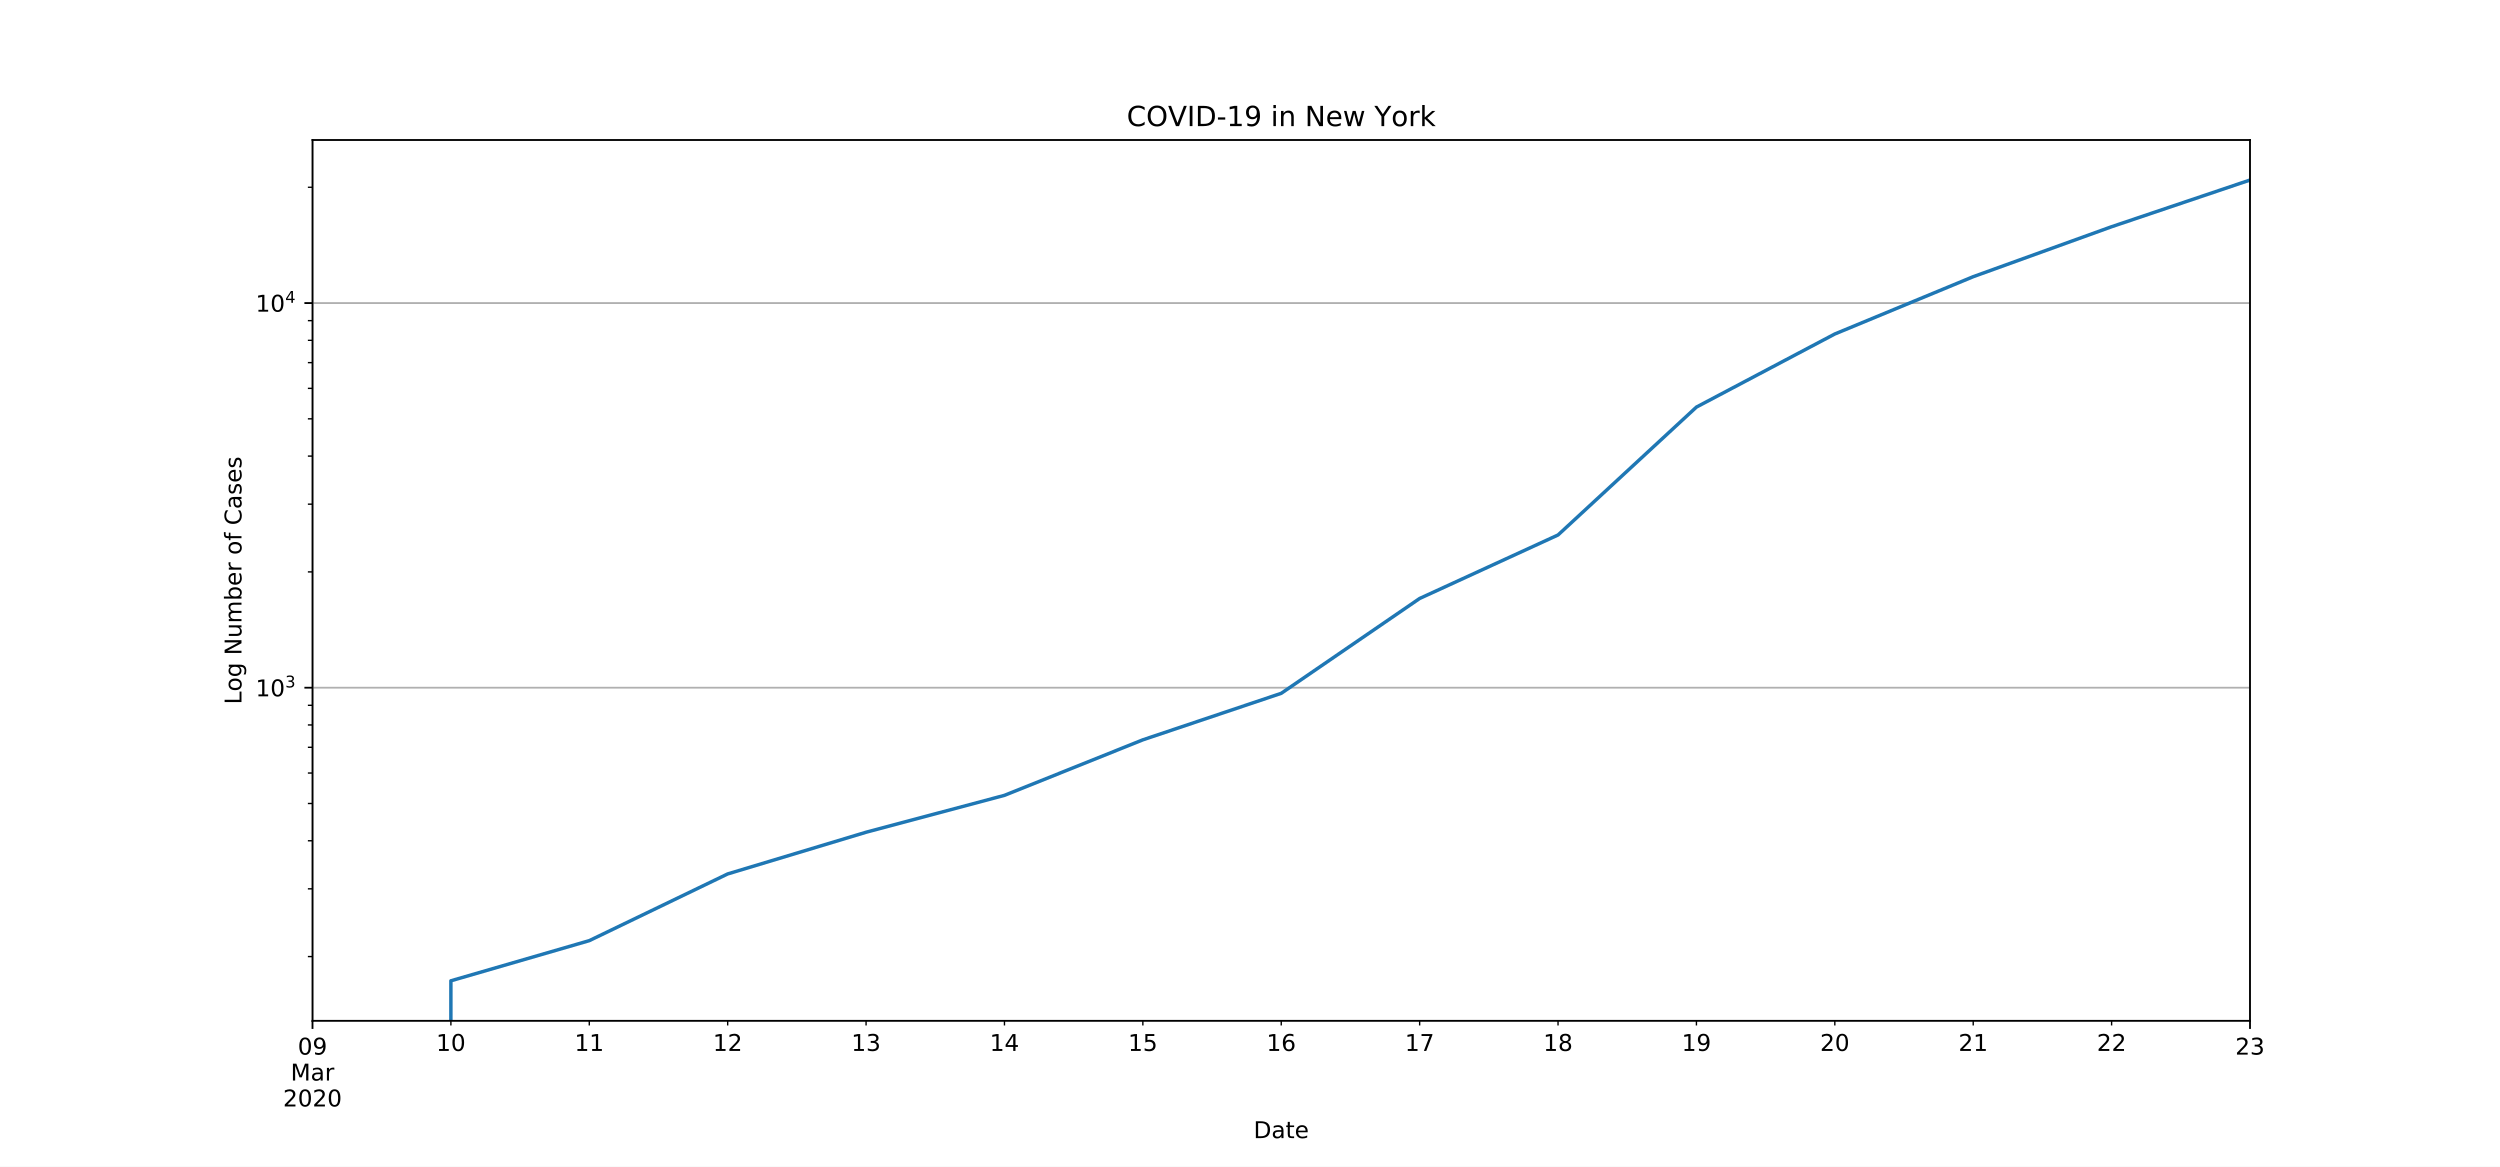
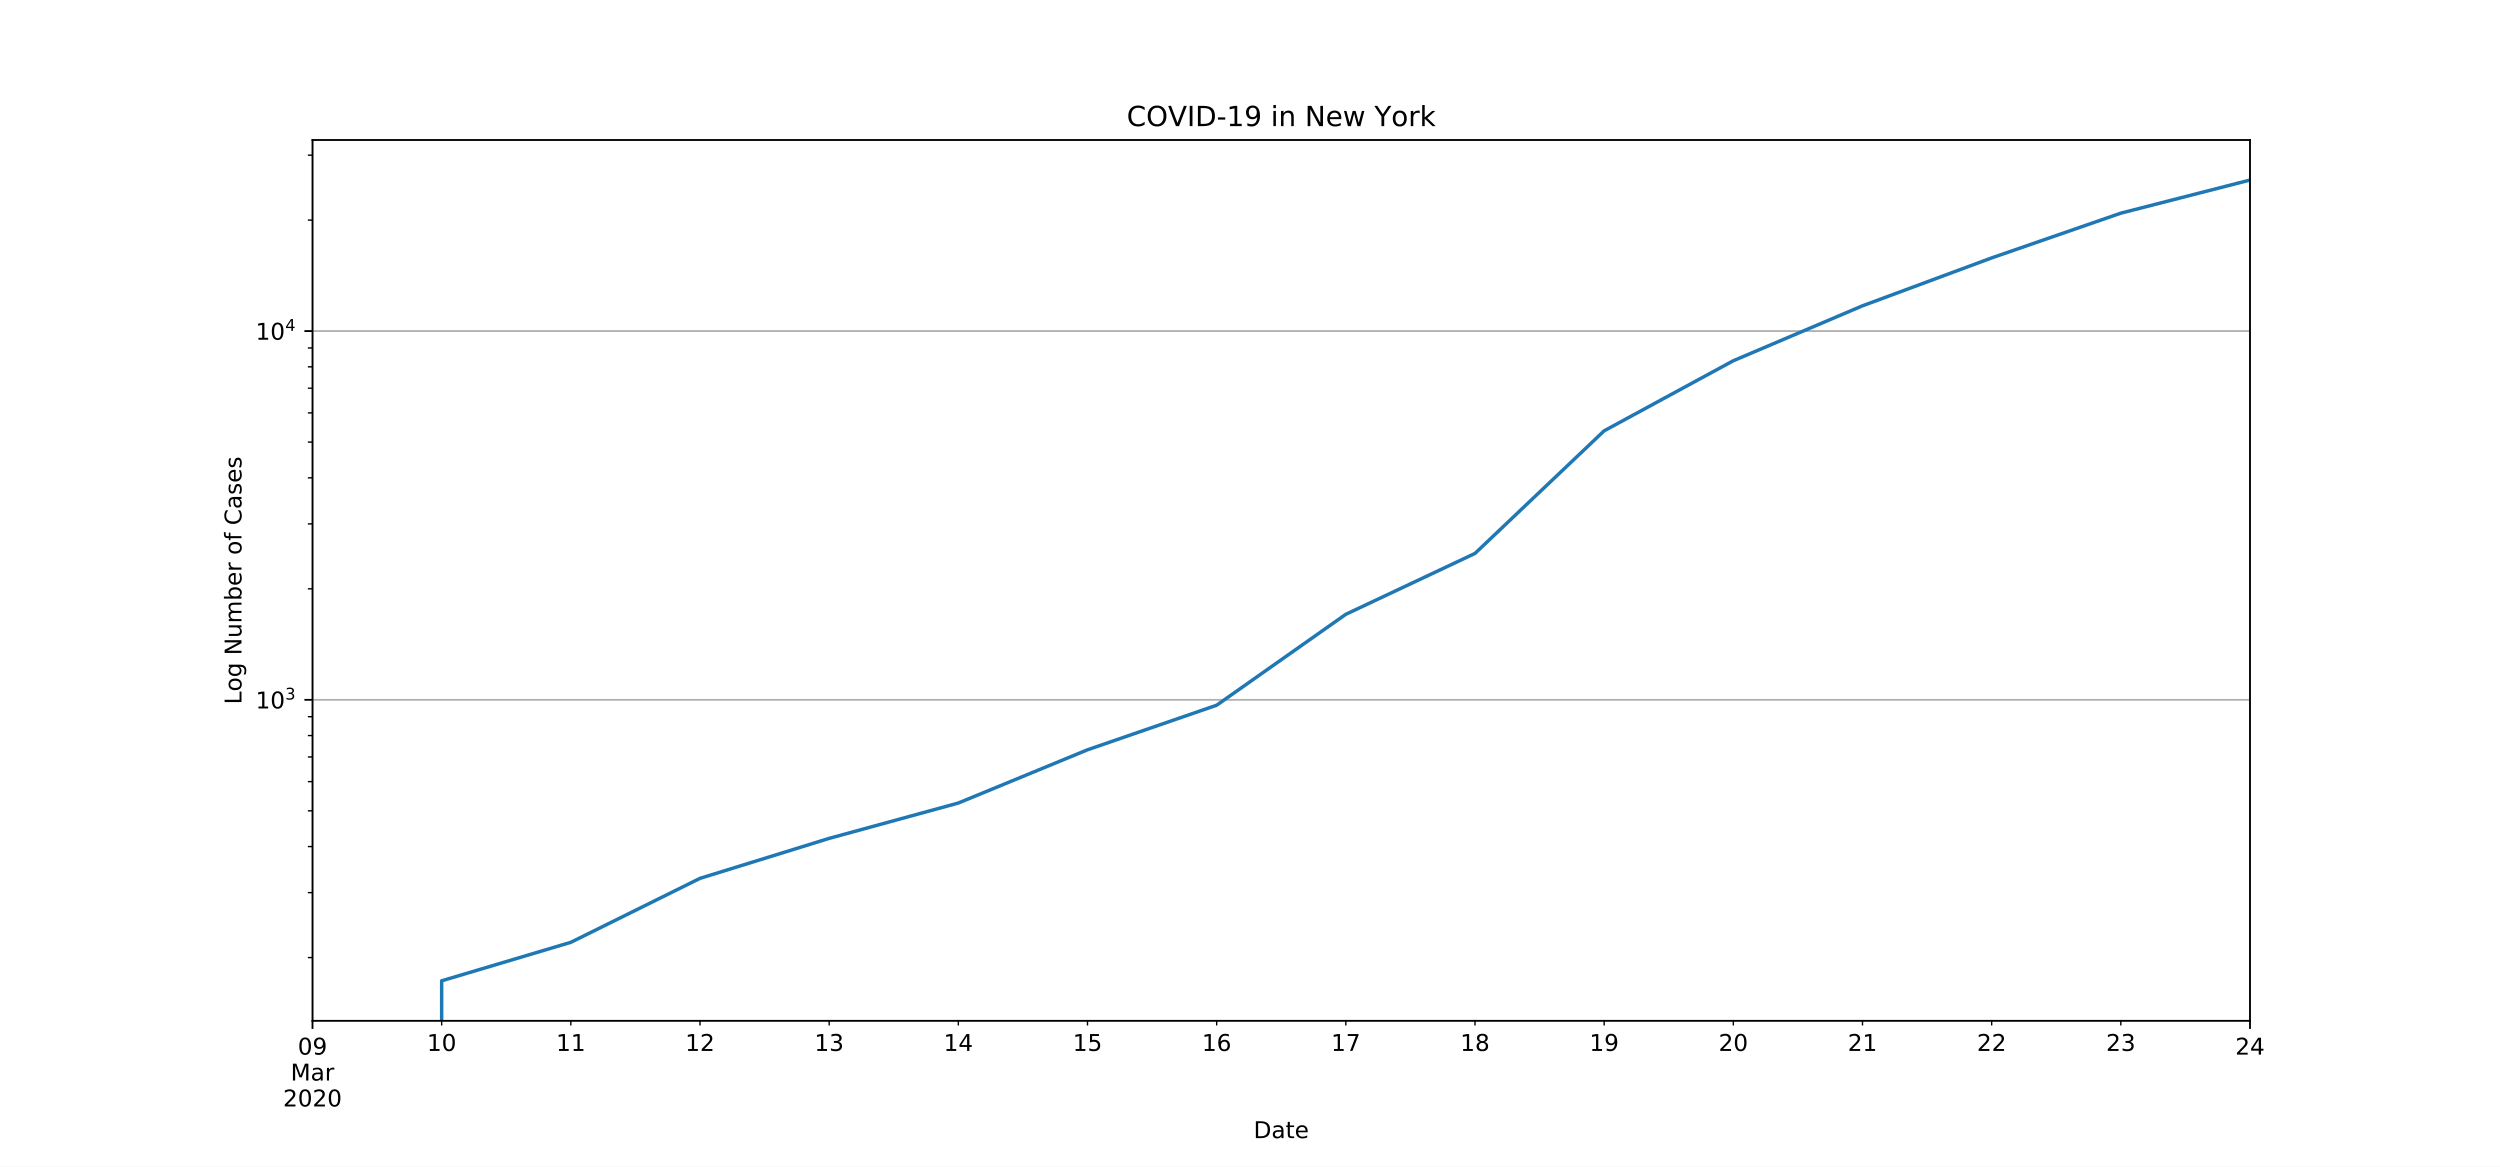
<svg xmlns="http://www.w3.org/2000/svg" xmlns:xlink="http://www.w3.org/1999/xlink" height="504pt" version="1.1" viewBox="0 0 1080 504" width="1080pt">
  <defs>
    <style type="text/css">
*{stroke-linecap:butt;stroke-linejoin:round;}
  </style>
  </defs>
  <g id="figure_1">
    <g id="patch_1">
      <path d="M 0 504  L 1080 504  L 1080 0  L 0 0  z " style="fill:#ffffff;" />
    </g>
    <g id="axes_1">
      <g id="patch_2">
        <path d="M 135 441  L 972 441  L 972 60.48  L 135 60.48  z " style="fill:#ffffff;" />
      </g>
      <g id="matplotlib.axis_1">
        <g id="xtick_1">
          <g id="line2d_1">
-             <path clip-path="url(#p8534f6d3ef)" d="M 135 441  L 135 60.48  " style="fill:none;stroke:#b0b0b0;stroke-linecap:square;stroke-width:0.8;" />
+             <path clip-path="url(#p78975f2cf0)" d="M 135 441  L 135 60.48  " style="fill:none;stroke:#b0b0b0;stroke-linecap:square;stroke-width:0.8;" />
          </g>
          <g id="line2d_2">
            <defs>
-               <path d="M 0 0  L 0 3.5  " id="mc57d9d7989" style="stroke:#000000;stroke-width:0.8;" />
-             </defs>
-             <g>
-               <use style="stroke:#000000;stroke-width:0.8;" x="135" xlink:href="#mc57d9d7989" y="441" />
+               <path d="M 0 0  L 0 3.5  " id="m49ce4da9f4" style="stroke:#000000;stroke-width:0.8;" />
+             </defs>
+             <g>
+               <use style="stroke:#000000;stroke-width:0.8;" x="135" xlink:href="#m49ce4da9f4" y="441" />
            </g>
          </g>
          <g id="text_1">
            <defs>
              <path d="M 31.781 66.406  Q 24.172 66.406 20.328 58.906  Q 16.5 51.422 16.5 36.375  Q 16.5 21.391 20.328 13.891  Q 24.172 6.391 31.781 6.391  Q 39.453 6.391 43.281 13.891  Q 47.125 21.391 47.125 36.375  Q 47.125 51.422 43.281 58.906  Q 39.453 66.406 31.781 66.406  z M 31.781 74.219  Q 44.047 74.219 50.516 64.516  Q 56.984 54.828 56.984 36.375  Q 56.984 17.969 50.516 8.266  Q 44.047 -1.422 31.781 -1.422  Q 19.531 -1.422 13.062 8.266  Q 6.594 17.969 6.594 36.375  Q 6.594 54.828 13.062 64.516  Q 19.531 74.219 31.781 74.219  z " id="DejaVuSans-48" />
              <path d="M 10.984 1.516  L 10.984 10.5  Q 14.703 8.734 18.5 7.812  Q 22.312 6.891 25.984 6.891  Q 35.75 6.891 40.891 13.453  Q 46.047 20.016 46.781 33.406  Q 43.953 29.203 39.594 26.953  Q 35.25 24.703 29.984 24.703  Q 19.047 24.703 12.672 31.312  Q 6.297 37.938 6.297 49.422  Q 6.297 60.641 12.938 67.422  Q 19.578 74.219 30.609 74.219  Q 43.266 74.219 49.922 64.516  Q 56.594 54.828 56.594 36.375  Q 56.594 19.141 48.406 8.859  Q 40.234 -1.422 26.422 -1.422  Q 22.703 -1.422 18.891 -0.688  Q 15.094 0.047 10.984 1.516  z M 30.609 32.422  Q 37.25 32.422 41.125 36.953  Q 45.016 41.5 45.016 49.422  Q 45.016 57.281 41.125 61.844  Q 37.25 66.406 30.609 66.406  Q 23.969 66.406 20.094 61.844  Q 16.219 57.281 16.219 49.422  Q 16.219 41.5 20.094 36.953  Q 23.969 32.422 30.609 32.422  z " id="DejaVuSans-57" />
            </defs>
            <g transform="translate(128.6375 455.5984)scale(0.1 -0.1)">
              <use xlink:href="#DejaVuSans-48" />
              <use x="63.623" xlink:href="#DejaVuSans-57" />
            </g>
            <defs>
              <path d="M 9.812 72.906  L 24.516 72.906  L 43.109 23.297  L 61.812 72.906  L 76.516 72.906  L 76.516 0  L 66.891 0  L 66.891 64.016  L 48.094 14.016  L 38.188 14.016  L 19.391 64.016  L 19.391 0  L 9.812 0  z " id="DejaVuSans-77" />
              <path d="M 34.281 27.484  Q 23.391 27.484 19.188 25  Q 14.984 22.516 14.984 16.5  Q 14.984 11.719 18.141 8.906  Q 21.297 6.109 26.703 6.109  Q 34.188 6.109 38.703 11.406  Q 43.219 16.703 43.219 25.484  L 43.219 27.484  z M 52.203 31.203  L 52.203 0  L 43.219 0  L 43.219 8.297  Q 40.141 3.328 35.547 0.953  Q 30.953 -1.422 24.312 -1.422  Q 15.922 -1.422 10.953 3.297  Q 6 8.016 6 15.922  Q 6 25.141 12.172 29.828  Q 18.359 34.516 30.609 34.516  L 43.219 34.516  L 43.219 35.406  Q 43.219 41.609 39.141 45  Q 35.062 48.391 27.688 48.391  Q 23 48.391 18.547 47.266  Q 14.109 46.141 10.016 43.891  L 10.016 52.203  Q 14.938 54.109 19.578 55.047  Q 24.219 56 28.609 56  Q 40.484 56 46.344 49.844  Q 52.203 43.703 52.203 31.203  z " id="DejaVuSans-97" />
              <path d="M 41.109 46.297  Q 39.594 47.172 37.812 47.578  Q 36.031 48 33.891 48  Q 26.266 48 22.188 43.047  Q 18.109 38.094 18.109 28.812  L 18.109 0  L 9.078 0  L 9.078 54.688  L 18.109 54.688  L 18.109 46.188  Q 20.953 51.172 25.484 53.578  Q 30.031 56 36.531 56  Q 37.453 56 38.578 55.875  Q 39.703 55.766 41.062 55.516  z " id="DejaVuSans-114" />
            </defs>
            <g transform="translate(125.5664 466.7962)scale(0.1 -0.1)">
              <use xlink:href="#DejaVuSans-77" />
              <use x="86.279" xlink:href="#DejaVuSans-97" />
              <use x="147.559" xlink:href="#DejaVuSans-114" />
            </g>
            <defs>
              <path d="M 19.188 8.297  L 53.609 8.297  L 53.609 0  L 7.328 0  L 7.328 8.297  Q 12.938 14.109 22.625 23.891  Q 32.328 33.688 34.812 36.531  Q 39.547 41.844 41.422 45.531  Q 43.312 49.219 43.312 52.781  Q 43.312 58.594 39.234 62.25  Q 35.156 65.922 28.609 65.922  Q 23.969 65.922 18.812 64.312  Q 13.672 62.703 7.812 59.422  L 7.812 69.391  Q 13.766 71.781 18.938 73  Q 24.125 74.219 28.422 74.219  Q 39.75 74.219 46.484 68.547  Q 53.219 62.891 53.219 53.422  Q 53.219 48.922 51.531 44.891  Q 49.859 40.875 45.406 35.406  Q 44.188 33.984 37.641 27.219  Q 31.109 20.453 19.188 8.297  z " id="DejaVuSans-50" />
            </defs>
            <g transform="translate(122.275 477.9941)scale(0.1 -0.1)">
              <use xlink:href="#DejaVuSans-50" />
              <use x="63.623" xlink:href="#DejaVuSans-48" />
              <use x="127.246" xlink:href="#DejaVuSans-50" />
              <use x="190.869" xlink:href="#DejaVuSans-48" />
            </g>
          </g>
        </g>
        <g id="xtick_2">
          <g id="line2d_3">
-             <path clip-path="url(#p8534f6d3ef)" d="M 972 441  L 972 60.48  " style="fill:none;stroke:#b0b0b0;stroke-linecap:square;stroke-width:0.8;" />
+             <path clip-path="url(#p78975f2cf0)" d="M 972 441  L 972 60.48  " style="fill:none;stroke:#b0b0b0;stroke-linecap:square;stroke-width:0.8;" />
          </g>
          <g id="line2d_4">
            <g>
-               <use style="stroke:#000000;stroke-width:0.8;" x="972" xlink:href="#mc57d9d7989" y="441" />
+               <use style="stroke:#000000;stroke-width:0.8;" x="972" xlink:href="#m49ce4da9f4" y="441" />
            </g>
          </g>
          <g id="text_2">
            <defs>
-               <path d="M 40.578 39.312  Q 47.656 37.797 51.625 33  Q 55.609 28.219 55.609 21.188  Q 55.609 10.406 48.188 4.484  Q 40.766 -1.422 27.094 -1.422  Q 22.516 -1.422 17.656 -0.516  Q 12.797 0.391 7.625 2.203  L 7.625 11.719  Q 11.719 9.328 16.594 8.109  Q 21.484 6.891 26.812 6.891  Q 36.078 6.891 40.938 10.547  Q 45.797 14.203 45.797 21.188  Q 45.797 27.641 41.281 31.266  Q 36.766 34.906 28.719 34.906  L 20.219 34.906  L 20.219 43.016  L 29.109 43.016  Q 36.375 43.016 40.234 45.922  Q 44.094 48.828 44.094 54.297  Q 44.094 59.906 40.109 62.906  Q 36.141 65.922 28.719 65.922  Q 24.656 65.922 20.016 65.031  Q 15.375 64.156 9.812 62.312  L 9.812 71.094  Q 15.438 72.656 20.344 73.438  Q 25.25 74.219 29.594 74.219  Q 40.828 74.219 47.359 69.109  Q 53.906 64.016 53.906 55.328  Q 53.906 49.266 50.438 45.094  Q 46.969 40.922 40.578 39.312  z " id="DejaVuSans-51" />
+               <path d="M 37.797 64.312  L 12.891 25.391  L 37.797 25.391  z M 35.203 72.906  L 47.609 72.906  L 47.609 25.391  L 58.016 25.391  L 58.016 17.188  L 47.609 17.188  L 47.609 0  L 37.797 0  L 37.797 17.188  L 4.891 17.188  L 4.891 26.703  z " id="DejaVuSans-52" />
            </defs>
            <g transform="translate(965.6375 455.5984)scale(0.1 -0.1)">
              <use xlink:href="#DejaVuSans-50" />
-               <use x="63.623" xlink:href="#DejaVuSans-51" />
+               <use x="63.623" xlink:href="#DejaVuSans-52" />
            </g>
          </g>
        </g>
        <g id="xtick_3">
          <g id="line2d_5">
            <defs>
-               <path d="M 0 0  L 0 2  " id="mf2c5f083d9" style="stroke:#000000;stroke-width:0.6;" />
-             </defs>
-             <g>
-               <use style="stroke:#000000;stroke-width:0.6;" x="194.786" xlink:href="#mf2c5f083d9" y="441" />
+               <path d="M 0 0  L 0 2  " id="m6d6940f35c" style="stroke:#000000;stroke-width:0.6;" />
+             </defs>
+             <g>
+               <use style="stroke:#000000;stroke-width:0.6;" x="190.8" xlink:href="#m6d6940f35c" y="441" />
            </g>
          </g>
          <g id="text_3">
            <defs>
              <path d="M 12.406 8.297  L 28.516 8.297  L 28.516 63.922  L 10.984 60.406  L 10.984 69.391  L 28.422 72.906  L 38.281 72.906  L 38.281 8.297  L 54.391 8.297  L 54.391 0  L 12.406 0  z " id="DejaVuSans-49" />
            </defs>
-             <g transform="translate(188.4232 453.9984)scale(0.1 -0.1)">
+             <g transform="translate(184.4375 453.9984)scale(0.1 -0.1)">
              <use xlink:href="#DejaVuSans-49" />
              <use x="63.623" xlink:href="#DejaVuSans-48" />
            </g>
          </g>
        </g>
        <g id="xtick_4">
          <g id="line2d_6">
            <g>
-               <use style="stroke:#000000;stroke-width:0.6;" x="254.571" xlink:href="#mf2c5f083d9" y="441" />
+               <use style="stroke:#000000;stroke-width:0.6;" x="246.6" xlink:href="#m6d6940f35c" y="441" />
            </g>
          </g>
          <g id="text_4">
-             <g transform="translate(248.2089 453.9984)scale(0.1 -0.1)">
+             <g transform="translate(240.2375 453.9984)scale(0.1 -0.1)">
              <use xlink:href="#DejaVuSans-49" />
              <use x="63.623" xlink:href="#DejaVuSans-49" />
            </g>
          </g>
        </g>
        <g id="xtick_5">
          <g id="line2d_7">
            <g>
-               <use style="stroke:#000000;stroke-width:0.6;" x="314.357" xlink:href="#mf2c5f083d9" y="441" />
+               <use style="stroke:#000000;stroke-width:0.6;" x="302.4" xlink:href="#m6d6940f35c" y="441" />
            </g>
          </g>
          <g id="text_5">
-             <g transform="translate(307.9946 453.9984)scale(0.1 -0.1)">
+             <g transform="translate(296.0375 453.9984)scale(0.1 -0.1)">
              <use xlink:href="#DejaVuSans-49" />
              <use x="63.623" xlink:href="#DejaVuSans-50" />
            </g>
          </g>
        </g>
        <g id="xtick_6">
          <g id="line2d_8">
            <g>
-               <use style="stroke:#000000;stroke-width:0.6;" x="374.143" xlink:href="#mf2c5f083d9" y="441" />
+               <use style="stroke:#000000;stroke-width:0.6;" x="358.2" xlink:href="#m6d6940f35c" y="441" />
            </g>
          </g>
          <g id="text_6">
-             <g transform="translate(367.7804 453.9984)scale(0.1 -0.1)">
+             <defs>
+               <path d="M 40.578 39.312  Q 47.656 37.797 51.625 33  Q 55.609 28.219 55.609 21.188  Q 55.609 10.406 48.188 4.484  Q 40.766 -1.422 27.094 -1.422  Q 22.516 -1.422 17.656 -0.516  Q 12.797 0.391 7.625 2.203  L 7.625 11.719  Q 11.719 9.328 16.594 8.109  Q 21.484 6.891 26.812 6.891  Q 36.078 6.891 40.938 10.547  Q 45.797 14.203 45.797 21.188  Q 45.797 27.641 41.281 31.266  Q 36.766 34.906 28.719 34.906  L 20.219 34.906  L 20.219 43.016  L 29.109 43.016  Q 36.375 43.016 40.234 45.922  Q 44.094 48.828 44.094 54.297  Q 44.094 59.906 40.109 62.906  Q 36.141 65.922 28.719 65.922  Q 24.656 65.922 20.016 65.031  Q 15.375 64.156 9.812 62.312  L 9.812 71.094  Q 15.438 72.656 20.344 73.438  Q 25.25 74.219 29.594 74.219  Q 40.828 74.219 47.359 69.109  Q 53.906 64.016 53.906 55.328  Q 53.906 49.266 50.438 45.094  Q 46.969 40.922 40.578 39.312  z " id="DejaVuSans-51" />
+             </defs>
+             <g transform="translate(351.8375 453.9984)scale(0.1 -0.1)">
              <use xlink:href="#DejaVuSans-49" />
              <use x="63.623" xlink:href="#DejaVuSans-51" />
            </g>
          </g>
        </g>
        <g id="xtick_7">
          <g id="line2d_9">
            <g>
-               <use style="stroke:#000000;stroke-width:0.6;" x="433.929" xlink:href="#mf2c5f083d9" y="441" />
+               <use style="stroke:#000000;stroke-width:0.6;" x="414" xlink:href="#m6d6940f35c" y="441" />
            </g>
          </g>
          <g id="text_7">
-             <defs>
-               <path d="M 37.797 64.312  L 12.891 25.391  L 37.797 25.391  z M 35.203 72.906  L 47.609 72.906  L 47.609 25.391  L 58.016 25.391  L 58.016 17.188  L 47.609 17.188  L 47.609 0  L 37.797 0  L 37.797 17.188  L 4.891 17.188  L 4.891 26.703  z " id="DejaVuSans-52" />
-             </defs>
-             <g transform="translate(427.5661 453.9984)scale(0.1 -0.1)">
+             <g transform="translate(407.6375 453.9984)scale(0.1 -0.1)">
              <use xlink:href="#DejaVuSans-49" />
              <use x="63.623" xlink:href="#DejaVuSans-52" />
            </g>
          </g>
        </g>
        <g id="xtick_8">
          <g id="line2d_10">
            <g>
-               <use style="stroke:#000000;stroke-width:0.6;" x="493.714" xlink:href="#mf2c5f083d9" y="441" />
+               <use style="stroke:#000000;stroke-width:0.6;" x="469.8" xlink:href="#m6d6940f35c" y="441" />
            </g>
          </g>
          <g id="text_8">
            <defs>
              <path d="M 10.797 72.906  L 49.516 72.906  L 49.516 64.594  L 19.828 64.594  L 19.828 46.734  Q 21.969 47.469 24.109 47.828  Q 26.266 48.188 28.422 48.188  Q 40.625 48.188 47.75 41.5  Q 54.891 34.812 54.891 23.391  Q 54.891 11.625 47.562 5.094  Q 40.234 -1.422 26.906 -1.422  Q 22.312 -1.422 17.547 -0.641  Q 12.797 0.141 7.719 1.703  L 7.719 11.625  Q 12.109 9.234 16.797 8.062  Q 21.484 6.891 26.703 6.891  Q 35.156 6.891 40.078 11.328  Q 45.016 15.766 45.016 23.391  Q 45.016 31 40.078 35.438  Q 35.156 39.891 26.703 39.891  Q 22.75 39.891 18.812 39.016  Q 14.891 38.141 10.797 36.281  z " id="DejaVuSans-53" />
            </defs>
-             <g transform="translate(487.3518 453.9984)scale(0.1 -0.1)">
+             <g transform="translate(463.4375 453.9984)scale(0.1 -0.1)">
              <use xlink:href="#DejaVuSans-49" />
              <use x="63.623" xlink:href="#DejaVuSans-53" />
            </g>
          </g>
        </g>
        <g id="xtick_9">
          <g id="line2d_11">
            <g>
-               <use style="stroke:#000000;stroke-width:0.6;" x="553.5" xlink:href="#mf2c5f083d9" y="441" />
+               <use style="stroke:#000000;stroke-width:0.6;" x="525.6" xlink:href="#m6d6940f35c" y="441" />
            </g>
          </g>
          <g id="text_9">
            <defs>
              <path d="M 33.016 40.375  Q 26.375 40.375 22.484 35.828  Q 18.609 31.297 18.609 23.391  Q 18.609 15.531 22.484 10.953  Q 26.375 6.391 33.016 6.391  Q 39.656 6.391 43.531 10.953  Q 47.406 15.531 47.406 23.391  Q 47.406 31.297 43.531 35.828  Q 39.656 40.375 33.016 40.375  z M 52.594 71.297  L 52.594 62.312  Q 48.875 64.062 45.094 64.984  Q 41.312 65.922 37.594 65.922  Q 27.828 65.922 22.672 59.328  Q 17.531 52.734 16.797 39.406  Q 19.672 43.656 24.016 45.922  Q 28.375 48.188 33.594 48.188  Q 44.578 48.188 50.953 41.516  Q 57.328 34.859 57.328 23.391  Q 57.328 12.156 50.688 5.359  Q 44.047 -1.422 33.016 -1.422  Q 20.359 -1.422 13.672 8.266  Q 6.984 17.969 6.984 36.375  Q 6.984 53.656 15.188 63.938  Q 23.391 74.219 37.203 74.219  Q 40.922 74.219 44.703 73.484  Q 48.484 72.75 52.594 71.297  z " id="DejaVuSans-54" />
            </defs>
-             <g transform="translate(547.1375 453.9984)scale(0.1 -0.1)">
+             <g transform="translate(519.2375 453.9984)scale(0.1 -0.1)">
              <use xlink:href="#DejaVuSans-49" />
              <use x="63.623" xlink:href="#DejaVuSans-54" />
            </g>
          </g>
        </g>
        <g id="xtick_10">
          <g id="line2d_12">
            <g>
-               <use style="stroke:#000000;stroke-width:0.6;" x="613.286" xlink:href="#mf2c5f083d9" y="441" />
+               <use style="stroke:#000000;stroke-width:0.6;" x="581.4" xlink:href="#m6d6940f35c" y="441" />
            </g>
          </g>
          <g id="text_10">
            <defs>
              <path d="M 8.203 72.906  L 55.078 72.906  L 55.078 68.703  L 28.609 0  L 18.312 0  L 43.219 64.594  L 8.203 64.594  z " id="DejaVuSans-55" />
            </defs>
-             <g transform="translate(606.9232 453.9984)scale(0.1 -0.1)">
+             <g transform="translate(575.0375 453.9984)scale(0.1 -0.1)">
              <use xlink:href="#DejaVuSans-49" />
              <use x="63.623" xlink:href="#DejaVuSans-55" />
            </g>
          </g>
        </g>
        <g id="xtick_11">
          <g id="line2d_13">
            <g>
-               <use style="stroke:#000000;stroke-width:0.6;" x="673.071" xlink:href="#mf2c5f083d9" y="441" />
+               <use style="stroke:#000000;stroke-width:0.6;" x="637.2" xlink:href="#m6d6940f35c" y="441" />
            </g>
          </g>
          <g id="text_11">
            <defs>
              <path d="M 31.781 34.625  Q 24.75 34.625 20.719 30.859  Q 16.703 27.094 16.703 20.516  Q 16.703 13.922 20.719 10.156  Q 24.75 6.391 31.781 6.391  Q 38.812 6.391 42.859 10.172  Q 46.922 13.969 46.922 20.516  Q 46.922 27.094 42.891 30.859  Q 38.875 34.625 31.781 34.625  z M 21.922 38.812  Q 15.578 40.375 12.031 44.719  Q 8.5 49.078 8.5 55.328  Q 8.5 64.062 14.719 69.141  Q 20.953 74.219 31.781 74.219  Q 42.672 74.219 48.875 69.141  Q 55.078 64.062 55.078 55.328  Q 55.078 49.078 51.531 44.719  Q 48 40.375 41.703 38.812  Q 48.828 37.156 52.797 32.312  Q 56.781 27.484 56.781 20.516  Q 56.781 9.906 50.312 4.234  Q 43.844 -1.422 31.781 -1.422  Q 19.734 -1.422 13.25 4.234  Q 6.781 9.906 6.781 20.516  Q 6.781 27.484 10.781 32.312  Q 14.797 37.156 21.922 38.812  z M 18.312 54.391  Q 18.312 48.734 21.844 45.562  Q 25.391 42.391 31.781 42.391  Q 38.141 42.391 41.719 45.562  Q 45.312 48.734 45.312 54.391  Q 45.312 60.062 41.719 63.234  Q 38.141 66.406 31.781 66.406  Q 25.391 66.406 21.844 63.234  Q 18.312 60.062 18.312 54.391  z " id="DejaVuSans-56" />
            </defs>
-             <g transform="translate(666.7089 453.9984)scale(0.1 -0.1)">
+             <g transform="translate(630.8375 453.9984)scale(0.1 -0.1)">
              <use xlink:href="#DejaVuSans-49" />
              <use x="63.623" xlink:href="#DejaVuSans-56" />
            </g>
          </g>
        </g>
        <g id="xtick_12">
          <g id="line2d_14">
            <g>
-               <use style="stroke:#000000;stroke-width:0.6;" x="732.857" xlink:href="#mf2c5f083d9" y="441" />
+               <use style="stroke:#000000;stroke-width:0.6;" x="693" xlink:href="#m6d6940f35c" y="441" />
            </g>
          </g>
          <g id="text_12">
-             <g transform="translate(726.4946 453.9984)scale(0.1 -0.1)">
+             <g transform="translate(686.6375 453.9984)scale(0.1 -0.1)">
              <use xlink:href="#DejaVuSans-49" />
              <use x="63.623" xlink:href="#DejaVuSans-57" />
            </g>
          </g>
        </g>
        <g id="xtick_13">
          <g id="line2d_15">
            <g>
-               <use style="stroke:#000000;stroke-width:0.6;" x="792.643" xlink:href="#mf2c5f083d9" y="441" />
+               <use style="stroke:#000000;stroke-width:0.6;" x="748.8" xlink:href="#m6d6940f35c" y="441" />
            </g>
          </g>
          <g id="text_13">
-             <g transform="translate(786.2804 453.9984)scale(0.1 -0.1)">
+             <g transform="translate(742.4375 453.9984)scale(0.1 -0.1)">
              <use xlink:href="#DejaVuSans-50" />
              <use x="63.623" xlink:href="#DejaVuSans-48" />
            </g>
          </g>
        </g>
        <g id="xtick_14">
          <g id="line2d_16">
            <g>
-               <use style="stroke:#000000;stroke-width:0.6;" x="852.429" xlink:href="#mf2c5f083d9" y="441" />
+               <use style="stroke:#000000;stroke-width:0.6;" x="804.6" xlink:href="#m6d6940f35c" y="441" />
            </g>
          </g>
          <g id="text_14">
-             <g transform="translate(846.0661 453.9984)scale(0.1 -0.1)">
+             <g transform="translate(798.2375 453.9984)scale(0.1 -0.1)">
              <use xlink:href="#DejaVuSans-50" />
              <use x="63.623" xlink:href="#DejaVuSans-49" />
            </g>
          </g>
        </g>
        <g id="xtick_15">
          <g id="line2d_17">
            <g>
-               <use style="stroke:#000000;stroke-width:0.6;" x="912.214" xlink:href="#mf2c5f083d9" y="441" />
+               <use style="stroke:#000000;stroke-width:0.6;" x="860.4" xlink:href="#m6d6940f35c" y="441" />
            </g>
          </g>
          <g id="text_15">
-             <g transform="translate(905.8518 453.9984)scale(0.1 -0.1)">
+             <g transform="translate(854.0375 453.9984)scale(0.1 -0.1)">
              <use xlink:href="#DejaVuSans-50" />
              <use x="63.623" xlink:href="#DejaVuSans-50" />
            </g>
          </g>
        </g>
-         <g id="text_16">
+         <g id="xtick_16">
+           <g id="line2d_18">
+             <g>
+               <use style="stroke:#000000;stroke-width:0.6;" x="916.2" xlink:href="#m6d6940f35c" y="441" />
+             </g>
+           </g>
+           <g id="text_16">
+             <g transform="translate(909.8375 453.9984)scale(0.1 -0.1)">
+               <use xlink:href="#DejaVuSans-50" />
+               <use x="63.623" xlink:href="#DejaVuSans-51" />
+             </g>
+           </g>
+         </g>
+         <g id="text_17">
          <defs>
            <path d="M 19.672 64.797  L 19.672 8.109  L 31.594 8.109  Q 46.688 8.109 53.688 14.938  Q 60.688 21.781 60.688 36.531  Q 60.688 51.172 53.688 57.984  Q 46.688 64.797 31.594 64.797  z M 9.812 72.906  L 30.078 72.906  Q 51.266 72.906 61.172 64.094  Q 71.094 55.281 71.094 36.531  Q 71.094 17.672 61.125 8.828  Q 51.172 0 30.078 0  L 9.812 0  z " id="DejaVuSans-68" />
            <path d="M 18.312 70.219  L 18.312 54.688  L 36.812 54.688  L 36.812 47.703  L 18.312 47.703  L 18.312 18.016  Q 18.312 11.328 20.141 9.422  Q 21.969 7.516 27.594 7.516  L 36.812 7.516  L 36.812 0  L 27.594 0  Q 17.188 0 13.234 3.875  Q 9.281 7.766 9.281 18.016  L 9.281 47.703  L 2.688 47.703  L 2.688 54.688  L 9.281 54.688  L 9.281 70.219  z " id="DejaVuSans-116" />
            <path d="M 56.203 29.594  L 56.203 25.203  L 14.891 25.203  Q 15.484 15.922 20.484 11.062  Q 25.484 6.203 34.422 6.203  Q 39.594 6.203 44.453 7.469  Q 49.312 8.734 54.109 11.281  L 54.109 2.781  Q 49.266 0.734 44.188 -0.344  Q 39.109 -1.422 33.891 -1.422  Q 20.797 -1.422 13.156 6.188  Q 5.516 13.812 5.516 26.812  Q 5.516 40.234 12.766 48.109  Q 20.016 56 32.328 56  Q 43.359 56 49.781 48.891  Q 56.203 41.797 56.203 29.594  z M 47.219 32.234  Q 47.125 39.594 43.094 43.984  Q 39.062 48.391 32.422 48.391  Q 24.906 48.391 20.391 44.141  Q 15.875 39.891 15.188 32.172  z " id="DejaVuSans-101" />
          </defs>
          <g transform="translate(541.5492 491.6722)scale(0.1 -0.1)">
            <use xlink:href="#DejaVuSans-68" />
            <use x="77.002" xlink:href="#DejaVuSans-97" />
            <use x="138.281" xlink:href="#DejaVuSans-116" />
            <use x="177.49" xlink:href="#DejaVuSans-101" />
          </g>
        </g>
      </g>
      <g id="matplotlib.axis_2">
        <g id="ytick_1">
-           <g id="line2d_18">
-             <path clip-path="url(#p8534f6d3ef)" d="M 135 297.09  L 972 297.09  " style="fill:none;stroke:#b0b0b0;stroke-linecap:square;stroke-width:0.8;" />
-           </g>
          <g id="line2d_19">
-             <defs>
-               <path d="M 0 0  L -3.5 0  " id="m4ea3a34915" style="stroke:#000000;stroke-width:0.8;" />
-             </defs>
-             <g>
-               <use style="stroke:#000000;stroke-width:0.8;" x="135" xlink:href="#m4ea3a34915" y="297.09" />
-             </g>
-           </g>
-           <g id="text_17">
-             <g transform="translate(110.4 300.889)scale(0.1 -0.1)">
+             <path clip-path="url(#p78975f2cf0)" d="M 135 302.325  L 972 302.325  " style="fill:none;stroke:#b0b0b0;stroke-linecap:square;stroke-width:0.8;" />
+           </g>
+           <g id="line2d_20">
+             <defs>
+               <path d="M 0 0  L -3.5 0  " id="m6c07050c88" style="stroke:#000000;stroke-width:0.8;" />
+             </defs>
+             <g>
+               <use style="stroke:#000000;stroke-width:0.8;" x="135" xlink:href="#m6c07050c88" y="302.325" />
+             </g>
+           </g>
+           <g id="text_18">
+             <g transform="translate(110.4 306.1247)scale(0.1 -0.1)">
              <use transform="translate(0 0.765625)" xlink:href="#DejaVuSans-49" />
              <use transform="translate(63.62305 0.765625)" xlink:href="#DejaVuSans-48" />
              <use transform="translate(128.2031 39.04688)scale(0.7)" xlink:href="#DejaVuSans-51" />
            </g>
          </g>
        </g>
        <g id="ytick_2">
-           <g id="line2d_20">
-             <path clip-path="url(#p8534f6d3ef)" d="M 135 130.92  L 972 130.92  " style="fill:none;stroke:#b0b0b0;stroke-linecap:square;stroke-width:0.8;" />
-           </g>
          <g id="line2d_21">
-             <g>
-               <use style="stroke:#000000;stroke-width:0.8;" x="135" xlink:href="#m4ea3a34915" y="130.92" />
-             </g>
-           </g>
-           <g id="text_18">
-             <g transform="translate(110.4 134.719)scale(0.1 -0.1)">
+             <path clip-path="url(#p78975f2cf0)" d="M 135 143.027  L 972 143.027  " style="fill:none;stroke:#b0b0b0;stroke-linecap:square;stroke-width:0.8;" />
+           </g>
+           <g id="line2d_22">
+             <g>
+               <use style="stroke:#000000;stroke-width:0.8;" x="135" xlink:href="#m6c07050c88" y="143.027" />
+             </g>
+           </g>
+           <g id="text_19">
+             <g transform="translate(110.4 146.8262)scale(0.1 -0.1)">
              <use transform="translate(0 0.684375)" xlink:href="#DejaVuSans-49" />
              <use transform="translate(63.62305 0.684375)" xlink:href="#DejaVuSans-48" />
              <use transform="translate(128.2031 38.96563)scale(0.7)" xlink:href="#DejaVuSans-52" />
            </g>
          </g>
        </g>
        <g id="ytick_3">
-           <g id="line2d_22">
-             <defs>
-               <path d="M 0 0  L -2 0  " id="m56e7093f0e" style="stroke:#000000;stroke-width:0.6;" />
-             </defs>
-             <g>
-               <use style="stroke:#000000;stroke-width:0.6;" x="135" xlink:href="#m56e7093f0e" y="413.238" />
+           <g id="line2d_23">
+             <defs>
+               <path d="M 0 0  L -2 0  " id="m9367f22705" style="stroke:#000000;stroke-width:0.6;" />
+             </defs>
+             <g>
+               <use style="stroke:#000000;stroke-width:0.6;" x="135" xlink:href="#m9367f22705" y="413.67" />
            </g>
          </g>
        </g>
        <g id="ytick_4">
-           <g id="line2d_23">
-             <g>
-               <use style="stroke:#000000;stroke-width:0.6;" x="135" xlink:href="#m56e7093f0e" y="383.977" />
+           <g id="line2d_24">
+             <g>
+               <use style="stroke:#000000;stroke-width:0.6;" x="135" xlink:href="#m9367f22705" y="385.619" />
            </g>
          </g>
        </g>
        <g id="ytick_5">
-           <g id="line2d_24">
-             <g>
-               <use style="stroke:#000000;stroke-width:0.6;" x="135" xlink:href="#m56e7093f0e" y="363.215" />
+           <g id="line2d_25">
+             <g>
+               <use style="stroke:#000000;stroke-width:0.6;" x="135" xlink:href="#m9367f22705" y="365.717" />
            </g>
          </g>
        </g>
        <g id="ytick_6">
-           <g id="line2d_25">
-             <g>
-               <use style="stroke:#000000;stroke-width:0.6;" x="135" xlink:href="#m56e7093f0e" y="347.112" />
+           <g id="line2d_26">
+             <g>
+               <use style="stroke:#000000;stroke-width:0.6;" x="135" xlink:href="#m9367f22705" y="350.279" />
            </g>
          </g>
        </g>
        <g id="ytick_7">
-           <g id="line2d_26">
-             <g>
-               <use style="stroke:#000000;stroke-width:0.6;" x="135" xlink:href="#m56e7093f0e" y="333.954" />
+           <g id="line2d_27">
+             <g>
+               <use style="stroke:#000000;stroke-width:0.6;" x="135" xlink:href="#m9367f22705" y="337.666" />
            </g>
          </g>
        </g>
        <g id="ytick_8">
-           <g id="line2d_27">
-             <g>
-               <use style="stroke:#000000;stroke-width:0.6;" x="135" xlink:href="#m56e7093f0e" y="322.83" />
+           <g id="line2d_28">
+             <g>
+               <use style="stroke:#000000;stroke-width:0.6;" x="135" xlink:href="#m9367f22705" y="327.001" />
            </g>
          </g>
        </g>
        <g id="ytick_9">
-           <g id="line2d_28">
-             <g>
-               <use style="stroke:#000000;stroke-width:0.6;" x="135" xlink:href="#m56e7093f0e" y="313.193" />
+           <g id="line2d_29">
+             <g>
+               <use style="stroke:#000000;stroke-width:0.6;" x="135" xlink:href="#m9367f22705" y="317.763" />
            </g>
          </g>
        </g>
        <g id="ytick_10">
-           <g id="line2d_29">
-             <g>
-               <use style="stroke:#000000;stroke-width:0.6;" x="135" xlink:href="#m56e7093f0e" y="304.693" />
+           <g id="line2d_30">
+             <g>
+               <use style="stroke:#000000;stroke-width:0.6;" x="135" xlink:href="#m9367f22705" y="309.615" />
            </g>
          </g>
        </g>
        <g id="ytick_11">
-           <g id="line2d_30">
-             <g>
-               <use style="stroke:#000000;stroke-width:0.6;" x="135" xlink:href="#m56e7093f0e" y="247.068" />
+           <g id="line2d_31">
+             <g>
+               <use style="stroke:#000000;stroke-width:0.6;" x="135" xlink:href="#m9367f22705" y="254.372" />
            </g>
          </g>
        </g>
        <g id="ytick_12">
-           <g id="line2d_31">
-             <g>
-               <use style="stroke:#000000;stroke-width:0.6;" x="135" xlink:href="#m56e7093f0e" y="217.807" />
+           <g id="line2d_32">
+             <g>
+               <use style="stroke:#000000;stroke-width:0.6;" x="135" xlink:href="#m9367f22705" y="226.321" />
            </g>
          </g>
        </g>
        <g id="ytick_13">
-           <g id="line2d_32">
-             <g>
-               <use style="stroke:#000000;stroke-width:0.6;" x="135" xlink:href="#m56e7093f0e" y="197.045" />
+           <g id="line2d_33">
+             <g>
+               <use style="stroke:#000000;stroke-width:0.6;" x="135" xlink:href="#m9367f22705" y="206.418" />
            </g>
          </g>
        </g>
        <g id="ytick_14">
-           <g id="line2d_33">
-             <g>
-               <use style="stroke:#000000;stroke-width:0.6;" x="135" xlink:href="#m56e7093f0e" y="180.942" />
+           <g id="line2d_34">
+             <g>
+               <use style="stroke:#000000;stroke-width:0.6;" x="135" xlink:href="#m9367f22705" y="190.981" />
            </g>
          </g>
        </g>
        <g id="ytick_15">
-           <g id="line2d_34">
-             <g>
-               <use style="stroke:#000000;stroke-width:0.6;" x="135" xlink:href="#m56e7093f0e" y="167.784" />
+           <g id="line2d_35">
+             <g>
+               <use style="stroke:#000000;stroke-width:0.6;" x="135" xlink:href="#m9367f22705" y="178.367" />
            </g>
          </g>
        </g>
        <g id="ytick_16">
-           <g id="line2d_35">
-             <g>
-               <use style="stroke:#000000;stroke-width:0.6;" x="135" xlink:href="#m56e7093f0e" y="156.66" />
+           <g id="line2d_36">
+             <g>
+               <use style="stroke:#000000;stroke-width:0.6;" x="135" xlink:href="#m9367f22705" y="167.703" />
            </g>
          </g>
        </g>
        <g id="ytick_17">
-           <g id="line2d_36">
-             <g>
-               <use style="stroke:#000000;stroke-width:0.6;" x="135" xlink:href="#m56e7093f0e" y="147.023" />
+           <g id="line2d_37">
+             <g>
+               <use style="stroke:#000000;stroke-width:0.6;" x="135" xlink:href="#m9367f22705" y="158.465" />
            </g>
          </g>
        </g>
        <g id="ytick_18">
-           <g id="line2d_37">
-             <g>
-               <use style="stroke:#000000;stroke-width:0.6;" x="135" xlink:href="#m56e7093f0e" y="138.523" />
+           <g id="line2d_38">
+             <g>
+               <use style="stroke:#000000;stroke-width:0.6;" x="135" xlink:href="#m9367f22705" y="150.316" />
            </g>
          </g>
        </g>
        <g id="ytick_19">
-           <g id="line2d_38">
-             <g>
-               <use style="stroke:#000000;stroke-width:0.6;" x="135" xlink:href="#m56e7093f0e" y="80.898" />
-             </g>
-           </g>
-         </g>
-         <g id="text_19">
+           <g id="line2d_39">
+             <g>
+               <use style="stroke:#000000;stroke-width:0.6;" x="135" xlink:href="#m9367f22705" y="95.073" />
+             </g>
+           </g>
+         </g>
+         <g id="ytick_20">
+           <g id="line2d_40">
+             <g>
+               <use style="stroke:#000000;stroke-width:0.6;" x="135" xlink:href="#m9367f22705" y="67.022" />
+             </g>
+           </g>
+         </g>
+         <g id="text_20">
          <defs>
            <path d="M 9.812 72.906  L 19.672 72.906  L 19.672 8.297  L 55.172 8.297  L 55.172 0  L 9.812 0  z " id="DejaVuSans-76" />
            <path d="M 30.609 48.391  Q 23.391 48.391 19.188 42.75  Q 14.984 37.109 14.984 27.297  Q 14.984 17.484 19.156 11.844  Q 23.344 6.203 30.609 6.203  Q 37.797 6.203 41.984 11.859  Q 46.188 17.531 46.188 27.297  Q 46.188 37.016 41.984 42.703  Q 37.797 48.391 30.609 48.391  z M 30.609 56  Q 42.328 56 49.016 48.375  Q 55.719 40.766 55.719 27.297  Q 55.719 13.875 49.016 6.219  Q 42.328 -1.422 30.609 -1.422  Q 18.844 -1.422 12.172 6.219  Q 5.516 13.875 5.516 27.297  Q 5.516 40.766 12.172 48.375  Q 18.844 56 30.609 56  z " id="DejaVuSans-111" />
            <path d="M 45.406 27.984  Q 45.406 37.75 41.375 43.109  Q 37.359 48.484 30.078 48.484  Q 22.859 48.484 18.828 43.109  Q 14.797 37.75 14.797 27.984  Q 14.797 18.266 18.828 12.891  Q 22.859 7.516 30.078 7.516  Q 37.359 7.516 41.375 12.891  Q 45.406 18.266 45.406 27.984  z M 54.391 6.781  Q 54.391 -7.172 48.188 -13.984  Q 42 -20.797 29.203 -20.797  Q 24.469 -20.797 20.266 -20.094  Q 16.062 -19.391 12.109 -17.922  L 12.109 -9.188  Q 16.062 -11.328 19.922 -12.344  Q 23.781 -13.375 27.781 -13.375  Q 36.625 -13.375 41.016 -8.766  Q 45.406 -4.156 45.406 5.172  L 45.406 9.625  Q 42.625 4.781 38.281 2.391  Q 33.938 0 27.875 0  Q 17.828 0 11.672 7.656  Q 5.516 15.328 5.516 27.984  Q 5.516 40.672 11.672 48.328  Q 17.828 56 27.875 56  Q 33.938 56 38.281 53.609  Q 42.625 51.219 45.406 46.391  L 45.406 54.688  L 54.391 54.688  z " id="DejaVuSans-103" />
            <path id="DejaVuSans-32" />
            <path d="M 9.812 72.906  L 23.094 72.906  L 55.422 11.922  L 55.422 72.906  L 64.984 72.906  L 64.984 0  L 51.703 0  L 19.391 60.984  L 19.391 0  L 9.812 0  z " id="DejaVuSans-78" />
            <path d="M 8.5 21.578  L 8.5 54.688  L 17.484 54.688  L 17.484 21.922  Q 17.484 14.156 20.5 10.266  Q 23.531 6.391 29.594 6.391  Q 36.859 6.391 41.078 11.031  Q 45.312 15.672 45.312 23.688  L 45.312 54.688  L 54.297 54.688  L 54.297 0  L 45.312 0  L 45.312 8.406  Q 42.047 3.422 37.719 1  Q 33.406 -1.422 27.688 -1.422  Q 18.266 -1.422 13.375 4.438  Q 8.5 10.297 8.5 21.578  z M 31.109 56  z " id="DejaVuSans-117" />
            <path d="M 52 44.188  Q 55.375 50.25 60.062 53.125  Q 64.75 56 71.094 56  Q 79.641 56 84.281 50.016  Q 88.922 44.047 88.922 33.016  L 88.922 0  L 79.891 0  L 79.891 32.719  Q 79.891 40.578 77.094 44.375  Q 74.312 48.188 68.609 48.188  Q 61.625 48.188 57.562 43.547  Q 53.516 38.922 53.516 30.906  L 53.516 0  L 44.484 0  L 44.484 32.719  Q 44.484 40.625 41.703 44.406  Q 38.922 48.188 33.109 48.188  Q 26.219 48.188 22.156 43.531  Q 18.109 38.875 18.109 30.906  L 18.109 0  L 9.078 0  L 9.078 54.688  L 18.109 54.688  L 18.109 46.188  Q 21.188 51.219 25.484 53.609  Q 29.781 56 35.688 56  Q 41.656 56 45.828 52.969  Q 50 49.953 52 44.188  z " id="DejaVuSans-109" />
            <path d="M 48.688 27.297  Q 48.688 37.203 44.609 42.844  Q 40.531 48.484 33.406 48.484  Q 26.266 48.484 22.188 42.844  Q 18.109 37.203 18.109 27.297  Q 18.109 17.391 22.188 11.75  Q 26.266 6.109 33.406 6.109  Q 40.531 6.109 44.609 11.75  Q 48.688 17.391 48.688 27.297  z M 18.109 46.391  Q 20.953 51.266 25.266 53.625  Q 29.594 56 35.594 56  Q 45.562 56 51.781 48.094  Q 58.016 40.188 58.016 27.297  Q 58.016 14.406 51.781 6.484  Q 45.562 -1.422 35.594 -1.422  Q 29.594 -1.422 25.266 0.953  Q 20.953 3.328 18.109 8.203  L 18.109 0  L 9.078 0  L 9.078 75.984  L 18.109 75.984  z " id="DejaVuSans-98" />
            <path d="M 37.109 75.984  L 37.109 68.5  L 28.516 68.5  Q 23.688 68.5 21.797 66.547  Q 19.922 64.594 19.922 59.516  L 19.922 54.688  L 34.719 54.688  L 34.719 47.703  L 19.922 47.703  L 19.922 0  L 10.891 0  L 10.891 47.703  L 2.297 47.703  L 2.297 54.688  L 10.891 54.688  L 10.891 58.5  Q 10.891 67.625 15.141 71.797  Q 19.391 75.984 28.609 75.984  z " id="DejaVuSans-102" />
            <path d="M 64.406 67.281  L 64.406 56.891  Q 59.422 61.531 53.781 63.812  Q 48.141 66.109 41.797 66.109  Q 29.297 66.109 22.656 58.469  Q 16.016 50.828 16.016 36.375  Q 16.016 21.969 22.656 14.328  Q 29.297 6.688 41.797 6.688  Q 48.141 6.688 53.781 8.984  Q 59.422 11.281 64.406 15.922  L 64.406 5.609  Q 59.234 2.094 53.438 0.328  Q 47.656 -1.422 41.219 -1.422  Q 24.656 -1.422 15.125 8.703  Q 5.609 18.844 5.609 36.375  Q 5.609 53.953 15.125 64.078  Q 24.656 74.219 41.219 74.219  Q 47.75 74.219 53.531 72.484  Q 59.328 70.75 64.406 67.281  z " id="DejaVuSans-67" />
            <path d="M 44.281 53.078  L 44.281 44.578  Q 40.484 46.531 36.375 47.5  Q 32.281 48.484 27.875 48.484  Q 21.188 48.484 17.844 46.438  Q 14.5 44.391 14.5 40.281  Q 14.5 37.156 16.891 35.375  Q 19.281 33.594 26.516 31.984  L 29.594 31.297  Q 39.156 29.25 43.188 25.516  Q 47.219 21.781 47.219 15.094  Q 47.219 7.469 41.188 3.016  Q 35.156 -1.422 24.609 -1.422  Q 20.219 -1.422 15.453 -0.562  Q 10.688 0.297 5.422 2  L 5.422 11.281  Q 10.406 8.688 15.234 7.391  Q 20.062 6.109 24.812 6.109  Q 31.156 6.109 34.562 8.281  Q 37.984 10.453 37.984 14.406  Q 37.984 18.062 35.516 20.016  Q 33.062 21.969 24.703 23.781  L 21.578 24.516  Q 13.234 26.266 9.516 29.906  Q 5.812 33.547 5.812 39.891  Q 5.812 47.609 11.281 51.797  Q 16.75 56 26.812 56  Q 31.781 56 36.172 55.266  Q 40.578 54.547 44.281 53.078  z " id="DejaVuSans-115" />
          </defs>
          <g transform="translate(104.3203 304.2728)rotate(-90)scale(0.1 -0.1)">
            <use xlink:href="#DejaVuSans-76" />
            <use x="55.697" xlink:href="#DejaVuSans-111" />
            <use x="116.879" xlink:href="#DejaVuSans-103" />
            <use x="180.355" xlink:href="#DejaVuSans-32" />
            <use x="212.143" xlink:href="#DejaVuSans-78" />
            <use x="286.947" xlink:href="#DejaVuSans-117" />
            <use x="350.326" xlink:href="#DejaVuSans-109" />
            <use x="447.738" xlink:href="#DejaVuSans-98" />
            <use x="511.215" xlink:href="#DejaVuSans-101" />
            <use x="572.738" xlink:href="#DejaVuSans-114" />
            <use x="613.852" xlink:href="#DejaVuSans-32" />
            <use x="645.639" xlink:href="#DejaVuSans-111" />
            <use x="706.82" xlink:href="#DejaVuSans-102" />
            <use x="742.025" xlink:href="#DejaVuSans-32" />
            <use x="773.812" xlink:href="#DejaVuSans-67" />
            <use x="843.637" xlink:href="#DejaVuSans-97" />
            <use x="904.916" xlink:href="#DejaVuSans-115" />
            <use x="957.016" xlink:href="#DejaVuSans-101" />
            <use x="1018.539" xlink:href="#DejaVuSans-115" />
          </g>
        </g>
      </g>
-       <g id="line2d_39">
-         <path clip-path="url(#p8534f6d3ef)" d="M 194.757 505  L 194.786 423.704  L 254.571 406.359  L 314.357 377.537  L 374.143 359.523  L 433.929 343.591  L 493.714 319.604  L 553.5 299.511  L 613.286 258.542  L 673.071 231.109  L 732.857 175.857  L 792.643 144.28  L 852.429 119.528  L 912.214 97.941  L 972 77.776  " style="fill:none;stroke:#1f77b4;stroke-linecap:square;stroke-width:1.5;" />
+       <g id="line2d_41">
+         <path clip-path="url(#p78975f2cf0)" d="M 190.772 505  L 190.8 423.704  L 246.6 407.077  L 302.4 379.446  L 358.2 362.177  L 414 346.904  L 469.8 323.909  L 525.6 304.647  L 581.4 265.372  L 637.2 239.073  L 693 186.106  L 748.8 155.834  L 804.6 132.106  L 860.4 111.412  L 916.2 92.081  L 972 77.776  " style="fill:none;stroke:#1f77b4;stroke-linecap:square;stroke-width:1.5;" />
      </g>
      <g id="patch_3">
        <path d="M 135 441  L 135 60.48  " style="fill:none;stroke:#000000;stroke-linecap:square;stroke-linejoin:miter;stroke-width:0.8;" />
      </g>
      <g id="patch_4">
        <path d="M 972 441  L 972 60.48  " style="fill:none;stroke:#000000;stroke-linecap:square;stroke-linejoin:miter;stroke-width:0.8;" />
      </g>
      <g id="patch_5">
        <path d="M 135 441  L 972 441  " style="fill:none;stroke:#000000;stroke-linecap:square;stroke-linejoin:miter;stroke-width:0.8;" />
      </g>
      <g id="patch_6">
        <path d="M 135 60.48  L 972 60.48  " style="fill:none;stroke:#000000;stroke-linecap:square;stroke-linejoin:miter;stroke-width:0.8;" />
      </g>
-       <g id="text_20">
+       <g id="text_21">
        <defs>
          <path d="M 39.406 66.219  Q 28.656 66.219 22.328 58.203  Q 16.016 50.203 16.016 36.375  Q 16.016 22.609 22.328 14.594  Q 28.656 6.594 39.406 6.594  Q 50.141 6.594 56.422 14.594  Q 62.703 22.609 62.703 36.375  Q 62.703 50.203 56.422 58.203  Q 50.141 66.219 39.406 66.219  z M 39.406 74.219  Q 54.734 74.219 63.906 63.938  Q 73.094 53.656 73.094 36.375  Q 73.094 19.141 63.906 8.859  Q 54.734 -1.422 39.406 -1.422  Q 24.031 -1.422 14.812 8.828  Q 5.609 19.094 5.609 36.375  Q 5.609 53.656 14.812 63.938  Q 24.031 74.219 39.406 74.219  z " id="DejaVuSans-79" />
          <path d="M 28.609 0  L 0.781 72.906  L 11.078 72.906  L 34.188 11.531  L 57.328 72.906  L 67.578 72.906  L 39.797 0  z " id="DejaVuSans-86" />
          <path d="M 9.812 72.906  L 19.672 72.906  L 19.672 0  L 9.812 0  z " id="DejaVuSans-73" />
          <path d="M 4.891 31.391  L 31.203 31.391  L 31.203 23.391  L 4.891 23.391  z " id="DejaVuSans-45" />
          <path d="M 9.422 54.688  L 18.406 54.688  L 18.406 0  L 9.422 0  z M 9.422 75.984  L 18.406 75.984  L 18.406 64.594  L 9.422 64.594  z " id="DejaVuSans-105" />
          <path d="M 54.891 33.016  L 54.891 0  L 45.906 0  L 45.906 32.719  Q 45.906 40.484 42.875 44.328  Q 39.844 48.188 33.797 48.188  Q 26.516 48.188 22.312 43.547  Q 18.109 38.922 18.109 30.906  L 18.109 0  L 9.078 0  L 9.078 54.688  L 18.109 54.688  L 18.109 46.188  Q 21.344 51.125 25.703 53.562  Q 30.078 56 35.797 56  Q 45.219 56 50.047 50.172  Q 54.891 44.344 54.891 33.016  z " id="DejaVuSans-110" />
          <path d="M 4.203 54.688  L 13.188 54.688  L 24.422 12.016  L 35.594 54.688  L 46.188 54.688  L 57.422 12.016  L 68.609 54.688  L 77.594 54.688  L 63.281 0  L 52.688 0  L 40.922 44.828  L 29.109 0  L 18.5 0  z " id="DejaVuSans-119" />
          <path d="M -0.203 72.906  L 10.406 72.906  L 30.609 42.922  L 50.688 72.906  L 61.281 72.906  L 35.5 34.719  L 35.5 0  L 25.594 0  L 25.594 34.719  z " id="DejaVuSans-89" />
          <path d="M 9.078 75.984  L 18.109 75.984  L 18.109 31.109  L 44.922 54.688  L 56.391 54.688  L 27.391 29.109  L 57.625 0  L 45.906 0  L 18.109 26.703  L 18.109 0  L 9.078 0  z " id="DejaVuSans-107" />
        </defs>
        <g transform="translate(486.7519 54.48)scale(0.12 -0.12)">
          <use xlink:href="#DejaVuSans-67" />
          <use x="69.824" xlink:href="#DejaVuSans-79" />
          <use x="148.52" xlink:href="#DejaVuSans-86" />
          <use x="216.928" xlink:href="#DejaVuSans-73" />
          <use x="246.42" xlink:href="#DejaVuSans-68" />
          <use x="323.422" xlink:href="#DejaVuSans-45" />
          <use x="359.506" xlink:href="#DejaVuSans-49" />
          <use x="423.129" xlink:href="#DejaVuSans-57" />
          <use x="486.752" xlink:href="#DejaVuSans-32" />
          <use x="518.539" xlink:href="#DejaVuSans-105" />
          <use x="546.322" xlink:href="#DejaVuSans-110" />
          <use x="609.701" xlink:href="#DejaVuSans-32" />
          <use x="641.488" xlink:href="#DejaVuSans-78" />
          <use x="716.293" xlink:href="#DejaVuSans-101" />
          <use x="777.816" xlink:href="#DejaVuSans-119" />
          <use x="859.604" xlink:href="#DejaVuSans-32" />
          <use x="891.391" xlink:href="#DejaVuSans-89" />
          <use x="952.271" xlink:href="#DejaVuSans-111" />
          <use x="1013.453" xlink:href="#DejaVuSans-114" />
          <use x="1054.566" xlink:href="#DejaVuSans-107" />
        </g>
      </g>
    </g>
  </g>
  <defs>
-     <clipPath id="p8534f6d3ef">
+     <clipPath id="p78975f2cf0">
      <rect height="380.52" width="837" x="135" y="60.48" />
    </clipPath>
  </defs>
</svg>
